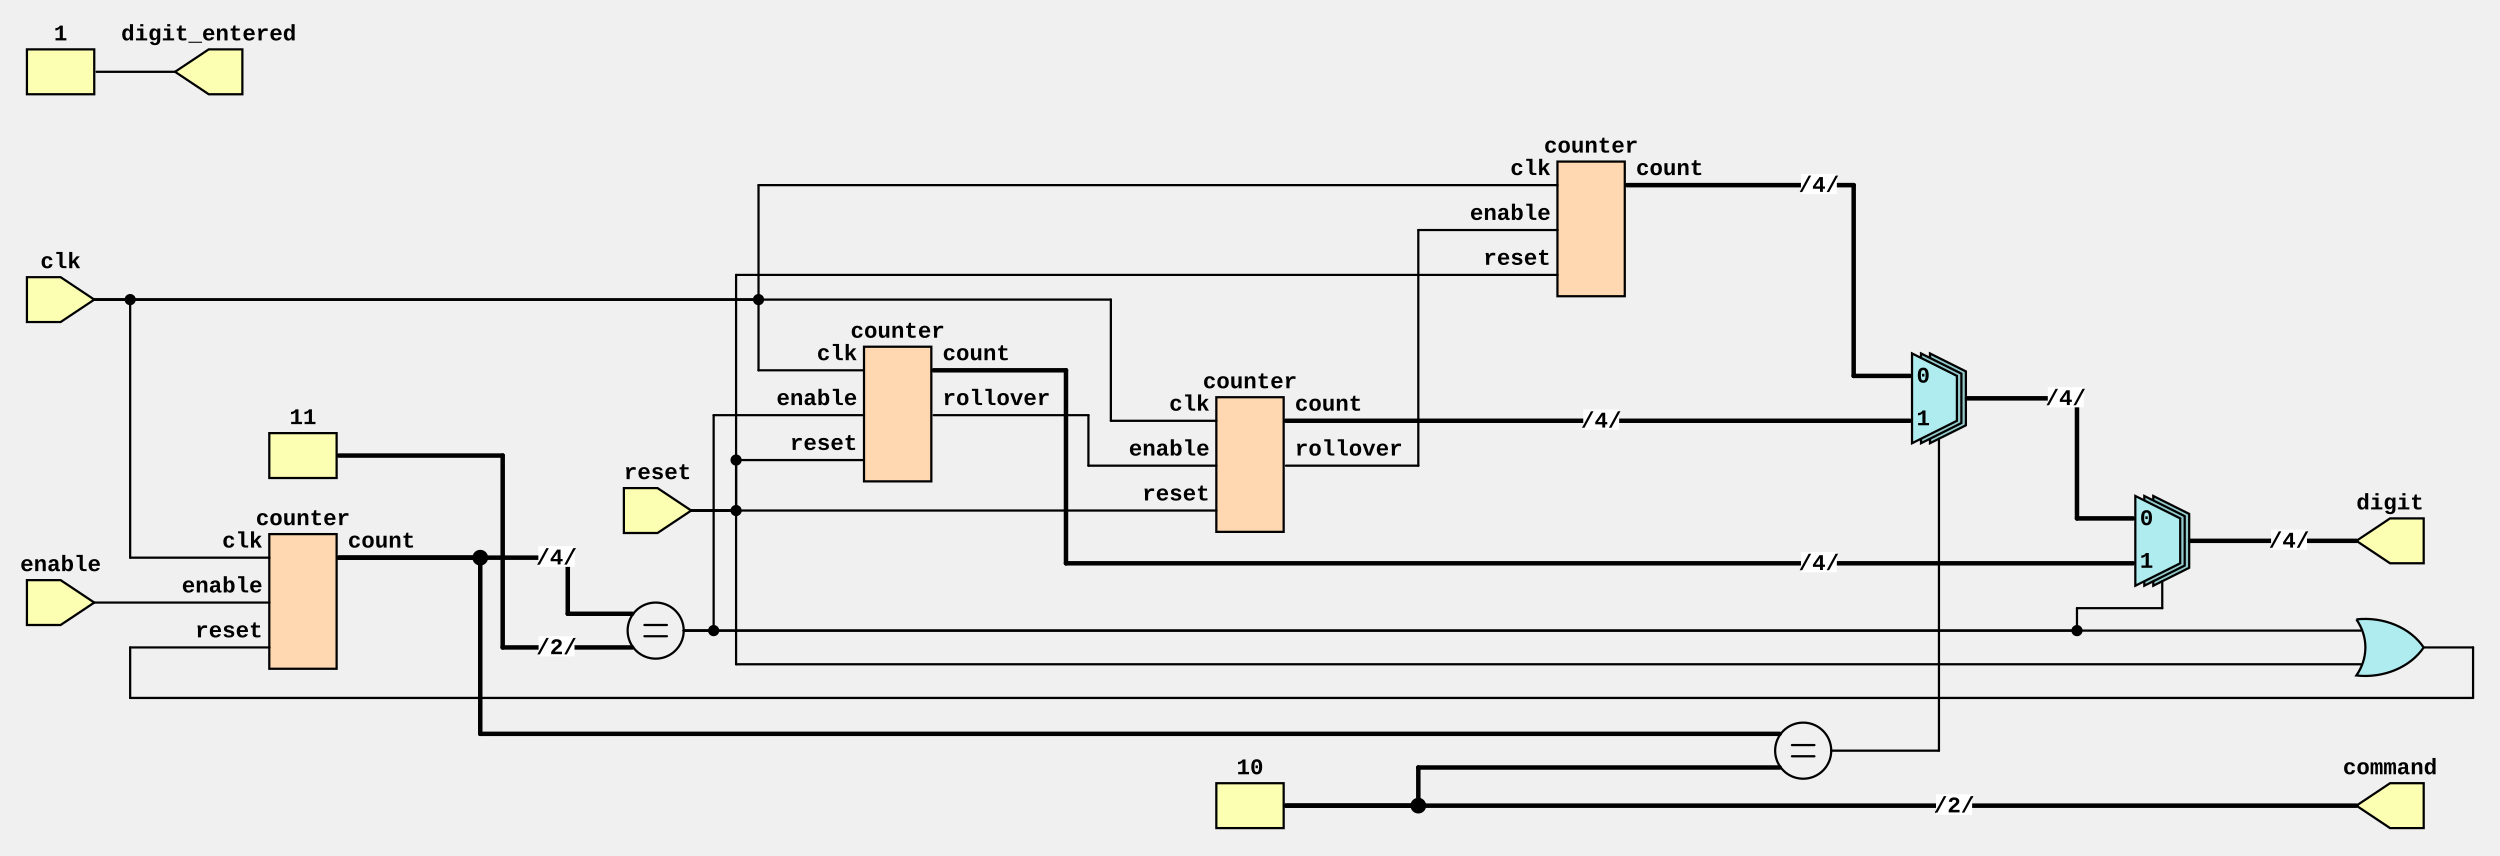
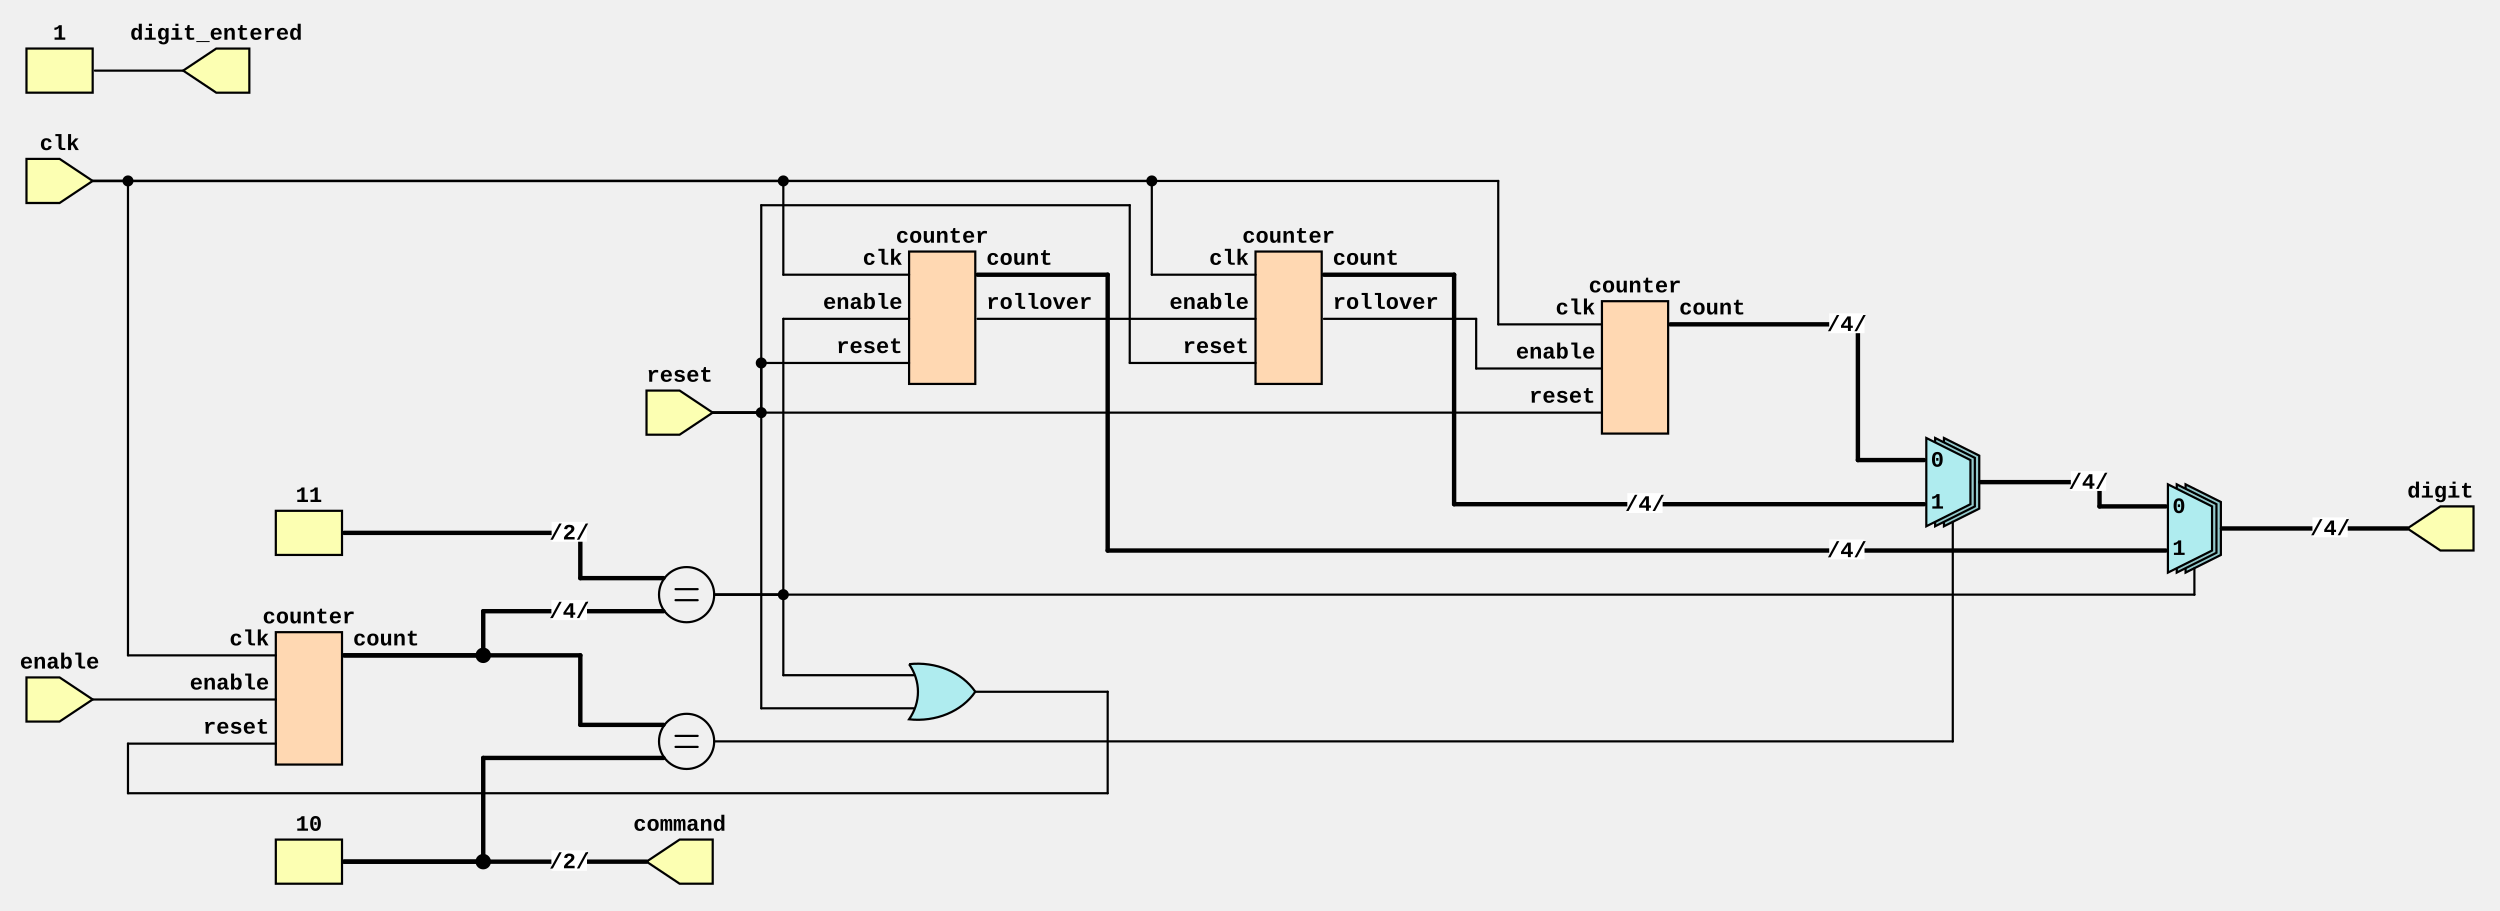
- <svg xmlns="http://www.w3.org/2000/svg" xmlns:ns1="https://github.com/nturley/netlistsvg" width="1114" height="381">
+ <svg xmlns="http://www.w3.org/2000/svg" xmlns:ns1="https://github.com/nturley/netlistsvg" width="1133" height="412.5">
  <style>  svg {
    stroke:#000;
    fill:none;
  }
  text {
    fill:#000;
    fill-opacity:1.0;
    stroke:none;
    font-size:10px;
    font-weight: bold;
    font-family: "Courier New", monospace;
  }
  line {
      stroke-linecap: round;
  }
  .nodelabel {
    text-anchor: middle;
  }
  .inputPortLabel {
    text-anchor: end;
  }
  .splitjoinBody {
    fill:#000;
  }
  .invert {
    fill:#ff9999;
    fill-opacity:1.0;
  }
  .combinational {
    fill:#afecef;
    fill-opacity:1.0;
  }
  .state {
    fill:#def1b2;
    fill-opacity:1.0;
  }
  .hierarchical {
    fill:#ffd8b2;
    fill-opacity:1.0;
  }
  .io {
    fill:#fcffb2;
    fill-opacity:1.0;
  }</style>
-   <g ns1:type="eq" class="" transform="translate(791,322)" ns1:width="25" ns1:height="25" id="cell_$eq$REF.v:65$3">
+   <g ns1:type="eq" class="" transform="translate(298.6667,323.5)" ns1:width="25" ns1:height="25" id="cell_$eq$REF.v:65$3">
    <ns1:alias val="$eq" />
    <ns1:alias val="$eqx" />
    <circle r="12.5" cx="12.5" cy="12.5" class="cell_$eq$REF.v:65$3" />
    <line x1="7.5" x2="17.5" y1="10" y2="10" class="cell_$eq$REF.v:65$3" />
    <line x1="7.5" x2="17.5" y1="15" y2="15" class="cell_$eq$REF.v:65$3" />
    <g ns1:x="2" ns1:y="5" ns1:pid="A" />
    <g ns1:x="2" ns1:y="20" ns1:pid="B" />
    <g ns1:x="25" ns1:y="12.5" ns1:pid="Y" />
  </g>
-   <g ns1:type="eq" class="" transform="translate(279.6667,268.5)" ns1:width="25" ns1:height="25" id="cell_$eq$REF.v:66$4">
+   <g ns1:type="eq" class="" transform="translate(298.6667,257)" ns1:width="25" ns1:height="25" id="cell_$eq$REF.v:66$4">
    <ns1:alias val="$eq" />
    <ns1:alias val="$eqx" />
    <circle r="12.5" cx="12.5" cy="12.5" class="cell_$eq$REF.v:66$4" />
    <line x1="7.5" x2="17.5" y1="10" y2="10" class="cell_$eq$REF.v:66$4" />
    <line x1="7.5" x2="17.5" y1="15" y2="15" class="cell_$eq$REF.v:66$4" />
    <g ns1:x="2" ns1:y="5" ns1:pid="A" />
    <g ns1:x="2" ns1:y="20" ns1:pid="B" />
    <g ns1:x="25" ns1:y="12.5" ns1:pid="Y" />
  </g>
-   <g ns1:type="or" class="combinational" transform="translate(1050,276)" ns1:width="30" ns1:height="25" id="cell_$logic_or$REF.v:52$1">
+   <g ns1:type="or" class="combinational" transform="translate(412,301)" ns1:width="30" ns1:height="25" id="cell_$logic_or$REF.v:52$1">
    <ns1:alias val="$or" />
    <ns1:alias val="$logic_or" />
    <ns1:alias val="$_OR_" />
    <ns1:alias val="$reduce_or" />
    <ns1:alias val="$reduce_bool" />
    <path d="M0,0 A30 25 0 0 1 0,25 A30 25 0 0 0 30,12.5 A30 25 0 0 0 0,0" class="cell_$logic_or$REF.v:52$1" />
    <g ns1:x="2" ns1:y="5" ns1:pid="A" />
    <g ns1:x="2" ns1:y="20" ns1:pid="B" />
    <g ns1:x="30" ns1:y="12.5" ns1:pid="Y" />
  </g>
-   <g ns1:type="mux-bus" class="combinational" transform="translate(951.5,221)" ns1:width="24" ns1:height="40" id="cell_$procmux$12">
+   <g ns1:type="mux-bus" class="combinational" transform="translate(982.5,219.5)" ns1:width="24" ns1:height="40" id="cell_$procmux$12">
    <ns1:alias val="$pmux-bus" />
    <ns1:alias val="$mux-bus" />
    <ns1:alias val="$_MUX_-bus" />
    <path d="M8,2 L8,0 L24,8 L24,32 L8,40 L8,38" style="filter:brightness(0.7)" class="cell_$procmux$12" />
    <path d="M4,2 L4,0 L22,9 L22,31 L4,40 L4,38" style="filter:brightness(0.7)" class="cell_$procmux$12" />
    <path d="M0,0 L20,10 L20,30 L0,40 Z" class="cell_$procmux$12" />
    <text x="5" y="32" class="nodelabel cell_$procmux$178" ns1:attribute="">1</text>
    <text x="5" y="13" class="nodelabel cell_$procmux$178" ns1:attribute="">0</text>
    <g ns1:x="-1" ns1:y="10" ns1:pid="A" />
    <g ns1:x="-1" ns1:y="30" ns1:pid="B" />
    <g ns1:x="12" ns1:y="38" ns1:pid="S" />
    <g ns1:x="24.5" ns1:y="20" ns1:pid="Y" />
  </g>
-   <g ns1:type="mux-bus" class="combinational" transform="translate(852,157.5)" ns1:width="24" ns1:height="40" id="cell_$procmux$15">
+   <g ns1:type="mux-bus" class="combinational" transform="translate(873,198.5)" ns1:width="24" ns1:height="40" id="cell_$procmux$15">
    <ns1:alias val="$pmux-bus" />
    <ns1:alias val="$mux-bus" />
    <ns1:alias val="$_MUX_-bus" />
    <path d="M8,2 L8,0 L24,8 L24,32 L8,40 L8,38" style="filter:brightness(0.7)" class="cell_$procmux$15" />
    <path d="M4,2 L4,0 L22,9 L22,31 L4,40 L4,38" style="filter:brightness(0.7)" class="cell_$procmux$15" />
    <path d="M0,0 L20,10 L20,30 L0,40 Z" class="cell_$procmux$15" />
    <text x="5" y="32" class="nodelabel cell_$procmux$178" ns1:attribute="">1</text>
    <text x="5" y="13" class="nodelabel cell_$procmux$178" ns1:attribute="">0</text>
    <g ns1:x="-1" ns1:y="10" ns1:pid="A" />
    <g ns1:x="-1" ns1:y="30" ns1:pid="B" />
    <g ns1:x="12" ns1:y="38" ns1:pid="S" />
    <g ns1:x="24.5" ns1:y="20" ns1:pid="Y" />
  </g>
-   <g ns1:type="generic" class="hierarchical" transform="translate(694,72)" ns1:width="30" ns1:height="40" id="cell_counter_0">
+   <g ns1:type="generic" class="hierarchical" transform="translate(726,136.5)" ns1:width="30" ns1:height="40" id="cell_counter_0">
    <text x="15" y="-4" class="nodelabel cell_counter_0" ns1:attribute="ref">counter</text>
    <rect width="30" height="60" ns1:generic="body" class="cell_counter_0" />
    <g transform="translate(0,10)" ns1:x="0" ns1:y="10" ns1:pid="in0" id="port_counter_0~clk">
      <text x="-3" y="-4" class="inputPortLabel cell_counter_0">clk</text>
    </g>
    <g transform="translate(0,30)" ns1:x="0" ns1:y="10" ns1:pid="in0" id="port_counter_0~enable">
      <text x="-3" y="-4" class="inputPortLabel cell_counter_0">enable</text>
    </g>
    <g transform="translate(0,50)" ns1:x="0" ns1:y="10" ns1:pid="in0" id="port_counter_0~reset">
      <text x="-3" y="-4" class="inputPortLabel cell_counter_0">reset</text>
    </g>
    <g transform="translate(30,10)" ns1:x="30" ns1:y="10" ns1:pid="out0" id="port_counter_0~count">
      <text x="5" y="-4" style="fill:#000; stroke:none" class="cell_counter_0">count</text>
    </g>
  </g>
-   <g ns1:type="generic" class="hierarchical" transform="translate(542,177)" ns1:width="30" ns1:height="40" id="cell_counter_1">
+   <g ns1:type="generic" class="hierarchical" transform="translate(569,114)" ns1:width="30" ns1:height="40" id="cell_counter_1">
    <text x="15" y="-4" class="nodelabel cell_counter_1" ns1:attribute="ref">counter</text>
    <rect width="30" height="60" ns1:generic="body" class="cell_counter_1" />
    <g transform="translate(0,10)" ns1:x="0" ns1:y="10" ns1:pid="in0" id="port_counter_1~clk">
      <text x="-3" y="-4" class="inputPortLabel cell_counter_1">clk</text>
    </g>
    <g transform="translate(0,30)" ns1:x="0" ns1:y="10" ns1:pid="in0" id="port_counter_1~enable">
      <text x="-3" y="-4" class="inputPortLabel cell_counter_1">enable</text>
    </g>
    <g transform="translate(0,50)" ns1:x="0" ns1:y="10" ns1:pid="in0" id="port_counter_1~reset">
      <text x="-3" y="-4" class="inputPortLabel cell_counter_1">reset</text>
    </g>
    <g transform="translate(30,10)" ns1:x="30" ns1:y="10" ns1:pid="out0" id="port_counter_1~count">
      <text x="5" y="-4" style="fill:#000; stroke:none" class="cell_counter_1">count</text>
    </g>
    <g transform="translate(30,30)" ns1:x="30" ns1:y="10" ns1:pid="out0" id="port_counter_1~rollover">
      <text x="5" y="-4" style="fill:#000; stroke:none" class="cell_counter_1">rollover</text>
    </g>
  </g>
-   <g ns1:type="generic" class="hierarchical" transform="translate(385,154.5)" ns1:width="30" ns1:height="40" id="cell_counter_2">
+   <g ns1:type="generic" class="hierarchical" transform="translate(412,114)" ns1:width="30" ns1:height="40" id="cell_counter_2">
    <text x="15" y="-4" class="nodelabel cell_counter_2" ns1:attribute="ref">counter</text>
    <rect width="30" height="60" ns1:generic="body" class="cell_counter_2" />
    <g transform="translate(0,10)" ns1:x="0" ns1:y="10" ns1:pid="in0" id="port_counter_2~clk">
      <text x="-3" y="-4" class="inputPortLabel cell_counter_2">clk</text>
    </g>
    <g transform="translate(0,30)" ns1:x="0" ns1:y="10" ns1:pid="in0" id="port_counter_2~enable">
      <text x="-3" y="-4" class="inputPortLabel cell_counter_2">enable</text>
    </g>
    <g transform="translate(0,50)" ns1:x="0" ns1:y="10" ns1:pid="in0" id="port_counter_2~reset">
      <text x="-3" y="-4" class="inputPortLabel cell_counter_2">reset</text>
    </g>
    <g transform="translate(30,10)" ns1:x="30" ns1:y="10" ns1:pid="out0" id="port_counter_2~count">
      <text x="5" y="-4" style="fill:#000; stroke:none" class="cell_counter_2">count</text>
    </g>
    <g transform="translate(30,30)" ns1:x="30" ns1:y="10" ns1:pid="out0" id="port_counter_2~rollover">
      <text x="5" y="-4" style="fill:#000; stroke:none" class="cell_counter_2">rollover</text>
    </g>
  </g>
-   <g ns1:type="generic" class="hierarchical" transform="translate(120,238)" ns1:width="30" ns1:height="40" id="cell_counter_active">
+   <g ns1:type="generic" class="hierarchical" transform="translate(125,286.5)" ns1:width="30" ns1:height="40" id="cell_counter_active">
    <text x="15" y="-4" class="nodelabel cell_counter_active" ns1:attribute="ref">counter</text>
    <rect width="30" height="60" ns1:generic="body" class="cell_counter_active" />
    <g transform="translate(0,10)" ns1:x="0" ns1:y="10" ns1:pid="in0" id="port_counter_active~clk">
      <text x="-3" y="-4" class="inputPortLabel cell_counter_active">clk</text>
    </g>
    <g transform="translate(0,30)" ns1:x="0" ns1:y="10" ns1:pid="in0" id="port_counter_active~enable">
      <text x="-3" y="-4" class="inputPortLabel cell_counter_active">enable</text>
    </g>
    <g transform="translate(0,50)" ns1:x="0" ns1:y="10" ns1:pid="in0" id="port_counter_active~reset">
      <text x="-3" y="-4" class="inputPortLabel cell_counter_active">reset</text>
    </g>
    <g transform="translate(30,10)" ns1:x="30" ns1:y="10" ns1:pid="out0" id="port_counter_active~count">
      <text x="5" y="-4" style="fill:#000; stroke:none" class="cell_counter_active">count</text>
    </g>
  </g>
-   <g ns1:type="inputExt" class="io" transform="translate(12,123.5)" ns1:width="30" ns1:height="20" id="cell_clk">
+   <g ns1:type="inputExt" class="io" transform="translate(12,72)" ns1:width="30" ns1:height="20" id="cell_clk">
    <text x="15" y="-4" class="nodelabel cell_clk" ns1:attribute="ref">clk</text>
    <ns1:alias val="$_inputExt_" />
    <path d="M0,0 L0,20 L15,20 L30,10 L15,0 Z" class="cell_clk" />
    <g ns1:x="30" ns1:y="10" ns1:pid="Y" />
  </g>
-   <g ns1:type="inputExt" class="io" transform="translate(12,258.5)" ns1:width="30" ns1:height="20" id="cell_enable">
+   <g ns1:type="inputExt" class="io" transform="translate(12,307)" ns1:width="30" ns1:height="20" id="cell_enable">
    <text x="15" y="-4" class="nodelabel cell_enable" ns1:attribute="ref">enable</text>
    <ns1:alias val="$_inputExt_" />
    <path d="M0,0 L0,20 L15,20 L30,10 L15,0 Z" class="cell_enable" />
    <g ns1:x="30" ns1:y="10" ns1:pid="Y" />
  </g>
-   <g ns1:type="inputExt" class="io" transform="translate(278,217.5)" ns1:width="30" ns1:height="20" id="cell_reset">
+   <g ns1:type="inputExt" class="io" transform="translate(293,177)" ns1:width="30" ns1:height="20" id="cell_reset">
    <text x="15" y="-4" class="nodelabel cell_reset" ns1:attribute="ref">reset</text>
    <ns1:alias val="$_inputExt_" />
    <path d="M0,0 L0,20 L15,20 L30,10 L15,0 Z" class="cell_reset" />
    <g ns1:x="30" ns1:y="10" ns1:pid="Y" />
  </g>
-   <g ns1:type="outputExt" class="io" transform="translate(1050,349)" ns1:width="30" ns1:height="20" id="cell_command">
+   <g ns1:type="outputExt" class="io" transform="translate(293,380.5)" ns1:width="30" ns1:height="20" id="cell_command">
    <text x="15" y="-4" class="nodelabel cell_command" ns1:attribute="ref">command</text>
    <ns1:alias val="$_outputExt_" />
    <path d="M30,0 L30,20 L15,20 L0,10 L15,0 Z" class="cell_command" />
    <g ns1:x="0" ns1:y="10" ns1:pid="A" />
  </g>
-   <g ns1:type="outputExt" class="io" transform="translate(1050,231)" ns1:width="30" ns1:height="20" id="cell_digit">
+   <g ns1:type="outputExt" class="io" transform="translate(1091,229.5)" ns1:width="30" ns1:height="20" id="cell_digit">
    <text x="15" y="-4" class="nodelabel cell_digit" ns1:attribute="ref">digit</text>
    <ns1:alias val="$_outputExt_" />
    <path d="M30,0 L30,20 L15,20 L0,10 L15,0 Z" class="cell_digit" />
    <g ns1:x="0" ns1:y="10" ns1:pid="A" />
  </g>
-   <g ns1:type="outputExt" class="io" transform="translate(78,22)" ns1:width="30" ns1:height="20" id="cell_digit_entered">
+   <g ns1:type="outputExt" class="io" transform="translate(83,22)" ns1:width="30" ns1:height="20" id="cell_digit_entered">
    <text x="15" y="-4" class="nodelabel cell_digit_entered" ns1:attribute="ref">digit_entered</text>
    <ns1:alias val="$_outputExt_" />
    <path d="M30,0 L30,20 L15,20 L0,10 L15,0 Z" class="cell_digit_entered" />
    <g ns1:x="0" ns1:y="10" ns1:pid="A" />
  </g>
-   <g ns1:type="constant" class="io" transform="translate(542,349)" ns1:width="30" ns1:height="20" id="cell_10">
+   <g ns1:type="constant" class="io" transform="translate(125,380.5)" ns1:width="30" ns1:height="20" id="cell_10">
    <text x="15" y="-4" class="nodelabel cell_10" ns1:attribute="ref">10</text>
    <ns1:alias val="$_constant_" />
    <rect width="30" height="20" class="cell_10" />
    <g ns1:x="31" ns1:y="10" ns1:pid="Y" />
  </g>
-   <g ns1:type="constant" class="io" transform="translate(120,193)" ns1:width="30" ns1:height="20" id="cell_11">
+   <g ns1:type="constant" class="io" transform="translate(125,231.5)" ns1:width="30" ns1:height="20" id="cell_11">
    <text x="15" y="-4" class="nodelabel cell_11" ns1:attribute="ref">11</text>
    <ns1:alias val="$_constant_" />
    <rect width="30" height="20" class="cell_11" />
    <g ns1:x="31" ns1:y="10" ns1:pid="Y" />
  </g>
  <g ns1:type="constant" class="io" transform="translate(12,22)" ns1:width="30" ns1:height="20" id="cell_1">
    <text x="15" y="-4" class="nodelabel cell_1" ns1:attribute="ref">1</text>
    <ns1:alias val="$_constant_" />
    <rect width="30" height="20" class="cell_1" />
    <g ns1:x="31" ns1:y="10" ns1:pid="Y" />
  </g>
-   <line x1="151" x2="214" y1="248.5" y2="248.5" class="net_9,10,11,12 width_4" style="stroke-width: 2" />
-   <line x1="214" x2="214" y1="248.5" y2="327" class="net_9,10,11,12 width_4" style="stroke-width: 2" />
-   <circle cx="214" cy="248.5" r="3" style="fill:#000" class="net_9,10,11,12 width_4" />
-   <line x1="214" x2="793" y1="327" y2="327" class="net_9,10,11,12 width_4" style="stroke-width: 2" />
-   <line x1="151" x2="253" y1="248.5" y2="248.5" class="net_9,10,11,12 width_4" style="stroke-width: 2" />
-   <line x1="253" x2="253" y1="248.5" y2="273.5" class="net_9,10,11,12 width_4" style="stroke-width: 2" />
-   <line x1="253" x2="281.667" y1="273.5" y2="273.5" class="net_9,10,11,12 width_4" style="stroke-width: 2" />
-   <line x1="573" x2="632" y1="359" y2="359" class="net_34,35 width_2" style="stroke-width: 2" />
-   <line x1="632" x2="632" y1="359" y2="342" class="net_34,35 width_2" style="stroke-width: 2" />
-   <circle cx="632" cy="359" r="3" style="fill:#000" class="net_34,35 width_2" />
-   <line x1="632" x2="793" y1="342" y2="342" class="net_34,35 width_2" style="stroke-width: 2" />
-   <line x1="573" x2="1050" y1="359" y2="359" class="net_34,35 width_2" style="stroke-width: 2" />
-   <line x1="151" x2="224" y1="203" y2="203" class="net_36,37 width_2" style="stroke-width: 2" />
-   <line x1="224" x2="224" y1="203" y2="288.5" class="net_36,37 width_2" style="stroke-width: 2" />
-   <line x1="224" x2="281.667" y1="288.5" y2="288.5" class="net_36,37 width_2" style="stroke-width: 2" />
-   <line x1="304.667" x2="1052" y1="281" y2="281" class="net_14 width_1" style="stroke-width: 1" />
-   <line x1="304.667" x2="925.5" y1="281" y2="281" class="net_14 width_1" style="stroke-width: 1" />
-   <line x1="925.5" x2="925.5" y1="281" y2="271" class="net_14 width_1" style="stroke-width: 1" />
-   <line x1="925.5" x2="963.5" y1="271" y2="271" class="net_14 width_1" style="stroke-width: 1" />
-   <circle cx="925.5" cy="281" r="2" style="fill:#000" class="net_14 width_1" />
-   <line x1="963.5" x2="963.5" y1="271" y2="259" class="net_14 width_1" style="stroke-width: 1" />
-   <line x1="304.667" x2="318" y1="281" y2="281" class="net_14 width_1" style="stroke-width: 1" />
-   <line x1="318" x2="318" y1="281" y2="185" class="net_14 width_1" style="stroke-width: 1" />
-   <circle cx="318" cy="281" r="2" style="fill:#000" class="net_14 width_1" />
-   <line x1="318" x2="385" y1="185" y2="185" class="net_14 width_1" style="stroke-width: 1" />
-   <line x1="308" x2="328" y1="227.5" y2="227.5" class="net_4 width_1" style="stroke-width: 1" />
-   <line x1="328" x2="328" y1="227.5" y2="296" class="net_4 width_1" style="stroke-width: 1" />
-   <circle cx="328" cy="227.5" r="2" style="fill:#000" class="net_4 width_1" />
-   <line x1="328" x2="1052" y1="296" y2="296" class="net_4 width_1" style="stroke-width: 1" />
-   <line x1="308" x2="328" y1="227.5" y2="227.5" class="net_4 width_1" style="stroke-width: 1" />
-   <line x1="328" x2="328" y1="227.5" y2="122.5" class="net_4 width_1" style="stroke-width: 1" />
-   <line x1="328" x2="694" y1="122.5" y2="122.5" class="net_4 width_1" style="stroke-width: 1" />
-   <line x1="308" x2="542" y1="227.5" y2="227.5" class="net_4 width_1" style="stroke-width: 1" />
-   <line x1="308" x2="328" y1="227.5" y2="227.5" class="net_4 width_1" style="stroke-width: 1" />
-   <line x1="328" x2="328" y1="227.5" y2="205" class="net_4 width_1" style="stroke-width: 1" />
-   <circle cx="328" cy="205" r="2" style="fill:#000" class="net_4 width_1" />
-   <line x1="328" x2="385" y1="205" y2="205" class="net_4 width_1" style="stroke-width: 1" />
-   <line x1="876.5" x2="925.5" y1="177.5" y2="177.5" class="net_16,17,18,19 width_4" style="stroke-width: 2" />
-   <line x1="925.5" x2="925.5" y1="177.5" y2="231" class="net_16,17,18,19 width_4" style="stroke-width: 2" />
-   <line x1="925.5" x2="950.5" y1="231" y2="231" class="net_16,17,18,19 width_4" style="stroke-width: 2" />
-   <line x1="416" x2="475" y1="165" y2="165" class="net_20,21,22,23 width_4" style="stroke-width: 2" />
-   <line x1="475" x2="475" y1="165" y2="251" class="net_20,21,22,23 width_4" style="stroke-width: 2" />
-   <line x1="475" x2="950.5" y1="251" y2="251" class="net_20,21,22,23 width_4" style="stroke-width: 2" />
-   <line x1="725" x2="826" y1="82.5" y2="82.5" class="net_24,25,26,27 width_4" style="stroke-width: 2" />
-   <line x1="826" x2="826" y1="82.5" y2="167.5" class="net_24,25,26,27 width_4" style="stroke-width: 2" />
-   <line x1="826" x2="851" y1="167.5" y2="167.5" class="net_24,25,26,27 width_4" style="stroke-width: 2" />
-   <line x1="573" x2="851" y1="187.5" y2="187.5" class="net_28,29,30,31 width_4" style="stroke-width: 2" />
-   <line x1="816" x2="864" y1="334.5" y2="334.5" class="net_13 width_1" style="stroke-width: 1" />
-   <line x1="864" x2="864" y1="334.5" y2="195.5" class="net_13 width_1" style="stroke-width: 1" />
-   <line x1="42" x2="338" y1="133.5" y2="133.5" class="net_2 width_1" style="stroke-width: 1" />
-   <line x1="338" x2="338" y1="133.5" y2="82.5" class="net_2 width_1" style="stroke-width: 1" />
-   <circle cx="338" cy="133.5" r="2" style="fill:#000" class="net_2 width_1" />
-   <line x1="338" x2="694" y1="82.5" y2="82.5" class="net_2 width_1" style="stroke-width: 1" />
-   <line x1="42" x2="495" y1="133.5" y2="133.5" class="net_2 width_1" style="stroke-width: 1" />
-   <line x1="495" x2="495" y1="133.5" y2="187.5" class="net_2 width_1" style="stroke-width: 1" />
-   <line x1="495" x2="542" y1="187.5" y2="187.5" class="net_2 width_1" style="stroke-width: 1" />
-   <line x1="42" x2="338" y1="133.5" y2="133.5" class="net_2 width_1" style="stroke-width: 1" />
-   <line x1="338" x2="338" y1="133.5" y2="165" class="net_2 width_1" style="stroke-width: 1" />
-   <line x1="338" x2="385" y1="165" y2="165" class="net_2 width_1" style="stroke-width: 1" />
-   <line x1="42" x2="58" y1="133.5" y2="133.5" class="net_2 width_1" style="stroke-width: 1" />
-   <line x1="58" x2="58" y1="133.5" y2="248.5" class="net_2 width_1" style="stroke-width: 1" />
-   <circle cx="58" cy="133.5" r="2" style="fill:#000" class="net_2 width_1" />
-   <line x1="58" x2="120" y1="248.5" y2="248.5" class="net_2 width_1" style="stroke-width: 1" />
-   <line x1="573" x2="632" y1="207.5" y2="207.5" class="net_32 width_1" style="stroke-width: 1" />
-   <line x1="632" x2="632" y1="207.5" y2="102.5" class="net_32 width_1" style="stroke-width: 1" />
-   <line x1="632" x2="694" y1="102.5" y2="102.5" class="net_32 width_1" style="stroke-width: 1" />
-   <line x1="416" x2="485" y1="185" y2="185" class="net_33 width_1" style="stroke-width: 1" />
-   <line x1="485" x2="485" y1="185" y2="207.5" class="net_33 width_1" style="stroke-width: 1" />
-   <line x1="485" x2="542" y1="207.5" y2="207.5" class="net_33 width_1" style="stroke-width: 1" />
-   <line x1="42" x2="120" y1="268.5" y2="268.5" class="net_3 width_1" style="stroke-width: 1" />
-   <line x1="1080" x2="1102" y1="288.5" y2="288.5" class="net_15 width_1" style="stroke-width: 1" />
-   <line x1="1102" x2="1102" y1="288.5" y2="311" class="net_15 width_1" style="stroke-width: 1" />
-   <line x1="1102" x2="58" y1="311" y2="311" class="net_15 width_1" style="stroke-width: 1" />
-   <line x1="58" x2="58" y1="311" y2="288.5" class="net_15 width_1" style="stroke-width: 1" />
-   <line x1="58" x2="120" y1="288.5" y2="288.5" class="net_15 width_1" style="stroke-width: 1" />
-   <line x1="976" x2="1050" y1="241" y2="241" class="net_5,6,7,8 width_4" style="stroke-width: 2" />
-   <line x1="43" x2="78" y1="32" y2="32" class="net_40 width_1" style="stroke-width: 1" />
-   <rect x="240" y="243.5" width="16" height="9" class="net_9,10,11,12 width_4 busLabel_4" style="fill: white; stroke: none" />
-   <text x="239" y="251.5" class="net_9,10,11,12 width_4 busLabel_4">/4/</text>
-   <rect x="240" y="243.5" width="16" height="9" class="net_9,10,11,12 width_4 busLabel_4" style="fill: white; stroke: none" />
-   <text x="239" y="251.5" class="net_9,10,11,12 width_4 busLabel_4">/4/</text>
-   <rect x="862.75" y="354" width="16" height="9" class="net_34,35 width_2 busLabel_2" style="fill: white; stroke: none" />
-   <text x="861.75" y="362" class="net_34,35 width_2 busLabel_2">/2/</text>
-   <rect x="862.75" y="354" width="16" height="9" class="net_34,35 width_2 busLabel_2" style="fill: white; stroke: none" />
-   <text x="861.75" y="362" class="net_34,35 width_2 busLabel_2">/2/</text>
-   <rect x="240" y="283.5" width="16" height="9" class="net_36,37 width_2 busLabel_2" style="fill: white; stroke: none" />
-   <text x="239" y="291.5" class="net_36,37 width_2 busLabel_2">/2/</text>
-   <rect x="912.5" y="172.5" width="16" height="9" class="net_16,17,18,19 width_4 busLabel_4" style="fill: white; stroke: none" />
-   <text x="911.5" y="180.5" class="net_16,17,18,19 width_4 busLabel_4">/4/</text>
-   <rect x="802.5" y="246" width="16" height="9" class="net_20,21,22,23 width_4 busLabel_4" style="fill: white; stroke: none" />
-   <text x="801.5" y="254" class="net_20,21,22,23 width_4 busLabel_4">/4/</text>
-   <rect x="802.5" y="77.5" width="16" height="9" class="net_24,25,26,27 width_4 busLabel_4" style="fill: white; stroke: none" />
-   <text x="801.5" y="85.5" class="net_24,25,26,27 width_4 busLabel_4">/4/</text>
-   <rect x="705.5" y="182.5" width="16" height="9" class="net_28,29,30,31 width_4 busLabel_4" style="fill: white; stroke: none" />
-   <text x="704.5" y="190.5" class="net_28,29,30,31 width_4 busLabel_4">/4/</text>
-   <rect x="1012" y="236" width="16" height="9" class="net_5,6,7,8 width_4 busLabel_4" style="fill: white; stroke: none" />
-   <text x="1011" y="244" class="net_5,6,7,8 width_4 busLabel_4">/4/</text>
+   <line x1="156" x2="263" y1="297" y2="297" class="net_9,10,11,12 width_4" style="stroke-width: 2" />
+   <line x1="263" x2="263" y1="297" y2="328.5" class="net_9,10,11,12 width_4" style="stroke-width: 2" />
+   <line x1="263" x2="300.667" y1="328.5" y2="328.5" class="net_9,10,11,12 width_4" style="stroke-width: 2" />
+   <line x1="156" x2="219" y1="297" y2="297" class="net_9,10,11,12 width_4" style="stroke-width: 2" />
+   <line x1="219" x2="219" y1="297" y2="277" class="net_9,10,11,12 width_4" style="stroke-width: 2" />
+   <circle cx="219" cy="297" r="3" style="fill:#000" class="net_9,10,11,12 width_4" />
+   <line x1="219" x2="300.667" y1="277" y2="277" class="net_9,10,11,12 width_4" style="stroke-width: 2" />
+   <line x1="156" x2="219" y1="390.5" y2="390.5" class="net_34,35 width_2" style="stroke-width: 2" />
+   <line x1="219" x2="219" y1="390.5" y2="343.5" class="net_34,35 width_2" style="stroke-width: 2" />
+   <circle cx="219" cy="390.5" r="3" style="fill:#000" class="net_34,35 width_2" />
+   <line x1="219" x2="300.667" y1="343.5" y2="343.5" class="net_34,35 width_2" style="stroke-width: 2" />
+   <line x1="156" x2="293" y1="390.5" y2="390.5" class="net_34,35 width_2" style="stroke-width: 2" />
+   <line x1="156" x2="263" y1="241.5" y2="241.5" class="net_36,37 width_2" style="stroke-width: 2" />
+   <line x1="263" x2="263" y1="241.5" y2="262" class="net_36,37 width_2" style="stroke-width: 2" />
+   <line x1="263" x2="300.667" y1="262" y2="262" class="net_36,37 width_2" style="stroke-width: 2" />
+   <line x1="323.667" x2="355" y1="269.5" y2="269.5" class="net_14 width_1" style="stroke-width: 1" />
+   <line x1="355" x2="355" y1="269.5" y2="306" class="net_14 width_1" style="stroke-width: 1" />
+   <circle cx="355" cy="269.5" r="2" style="fill:#000" class="net_14 width_1" />
+   <line x1="355" x2="414" y1="306" y2="306" class="net_14 width_1" style="stroke-width: 1" />
+   <line x1="323.667" x2="994.5" y1="269.5" y2="269.5" class="net_14 width_1" style="stroke-width: 1" />
+   <line x1="994.5" x2="994.5" y1="269.5" y2="257.5" class="net_14 width_1" style="stroke-width: 1" />
+   <line x1="323.667" x2="355" y1="269.5" y2="269.5" class="net_14 width_1" style="stroke-width: 1" />
+   <line x1="355" x2="355" y1="269.5" y2="144.5" class="net_14 width_1" style="stroke-width: 1" />
+   <line x1="355" x2="412" y1="144.5" y2="144.5" class="net_14 width_1" style="stroke-width: 1" />
+   <line x1="323" x2="345" y1="187" y2="187" class="net_4 width_1" style="stroke-width: 1" />
+   <line x1="345" x2="345" y1="187" y2="321" class="net_4 width_1" style="stroke-width: 1" />
+   <circle cx="345" cy="187" r="2" style="fill:#000" class="net_4 width_1" />
+   <line x1="345" x2="414" y1="321" y2="321" class="net_4 width_1" style="stroke-width: 1" />
+   <line x1="323" x2="726" y1="187" y2="187" class="net_4 width_1" style="stroke-width: 1" />
+   <line x1="323" x2="345" y1="187" y2="187" class="net_4 width_1" style="stroke-width: 1" />
+   <line x1="345" x2="345" y1="187" y2="93" class="net_4 width_1" style="stroke-width: 1" />
+   <line x1="345" x2="512" y1="93" y2="93" class="net_4 width_1" style="stroke-width: 1" />
+   <line x1="512" x2="512" y1="93" y2="164.5" class="net_4 width_1" style="stroke-width: 1" />
+   <line x1="512" x2="569" y1="164.5" y2="164.5" class="net_4 width_1" style="stroke-width: 1" />
+   <line x1="323" x2="345" y1="187" y2="187" class="net_4 width_1" style="stroke-width: 1" />
+   <line x1="345" x2="345" y1="187" y2="164.5" class="net_4 width_1" style="stroke-width: 1" />
+   <circle cx="345" cy="164.5" r="2" style="fill:#000" class="net_4 width_1" />
+   <line x1="345" x2="412" y1="164.5" y2="164.5" class="net_4 width_1" style="stroke-width: 1" />
+   <line x1="897.5" x2="951.5" y1="218.5" y2="218.5" class="net_16,17,18,19 width_4" style="stroke-width: 2" />
+   <line x1="951.5" x2="951.5" y1="218.5" y2="229.5" class="net_16,17,18,19 width_4" style="stroke-width: 2" />
+   <line x1="951.5" x2="981.5" y1="229.5" y2="229.5" class="net_16,17,18,19 width_4" style="stroke-width: 2" />
+   <line x1="443" x2="502" y1="124.5" y2="124.5" class="net_20,21,22,23 width_4" style="stroke-width: 2" />
+   <line x1="502" x2="502" y1="124.5" y2="249.5" class="net_20,21,22,23 width_4" style="stroke-width: 2" />
+   <line x1="502" x2="981.5" y1="249.5" y2="249.5" class="net_20,21,22,23 width_4" style="stroke-width: 2" />
+   <line x1="757" x2="842" y1="147" y2="147" class="net_24,25,26,27 width_4" style="stroke-width: 2" />
+   <line x1="842" x2="842" y1="147" y2="208.5" class="net_24,25,26,27 width_4" style="stroke-width: 2" />
+   <line x1="842" x2="872" y1="208.5" y2="208.5" class="net_24,25,26,27 width_4" style="stroke-width: 2" />
+   <line x1="600" x2="659" y1="124.5" y2="124.5" class="net_28,29,30,31 width_4" style="stroke-width: 2" />
+   <line x1="659" x2="659" y1="124.5" y2="228.5" class="net_28,29,30,31 width_4" style="stroke-width: 2" />
+   <line x1="659" x2="872" y1="228.5" y2="228.5" class="net_28,29,30,31 width_4" style="stroke-width: 2" />
+   <line x1="323.667" x2="885" y1="336" y2="336" class="net_13 width_1" style="stroke-width: 1" />
+   <line x1="885" x2="885" y1="336" y2="236.5" class="net_13 width_1" style="stroke-width: 1" />
+   <line x1="42" x2="679" y1="82" y2="82" class="net_2 width_1" style="stroke-width: 1" />
+   <line x1="679" x2="679" y1="82" y2="147" class="net_2 width_1" style="stroke-width: 1" />
+   <line x1="679" x2="726" y1="147" y2="147" class="net_2 width_1" style="stroke-width: 1" />
+   <line x1="42" x2="522" y1="82" y2="82" class="net_2 width_1" style="stroke-width: 1" />
+   <line x1="522" x2="522" y1="82" y2="124.5" class="net_2 width_1" style="stroke-width: 1" />
+   <circle cx="522" cy="82" r="2" style="fill:#000" class="net_2 width_1" />
+   <line x1="522" x2="569" y1="124.5" y2="124.5" class="net_2 width_1" style="stroke-width: 1" />
+   <line x1="42" x2="355" y1="82" y2="82" class="net_2 width_1" style="stroke-width: 1" />
+   <line x1="355" x2="355" y1="82" y2="124.5" class="net_2 width_1" style="stroke-width: 1" />
+   <circle cx="355" cy="82" r="2" style="fill:#000" class="net_2 width_1" />
+   <line x1="355" x2="412" y1="124.5" y2="124.5" class="net_2 width_1" style="stroke-width: 1" />
+   <line x1="42" x2="58" y1="82" y2="82" class="net_2 width_1" style="stroke-width: 1" />
+   <line x1="58" x2="58" y1="82" y2="297" class="net_2 width_1" style="stroke-width: 1" />
+   <circle cx="58" cy="82" r="2" style="fill:#000" class="net_2 width_1" />
+   <line x1="58" x2="125" y1="297" y2="297" class="net_2 width_1" style="stroke-width: 1" />
+   <line x1="600" x2="669" y1="144.5" y2="144.5" class="net_32 width_1" style="stroke-width: 1" />
+   <line x1="669" x2="669" y1="144.5" y2="167" class="net_32 width_1" style="stroke-width: 1" />
+   <line x1="669" x2="726" y1="167" y2="167" class="net_32 width_1" style="stroke-width: 1" />
+   <line x1="443" x2="569" y1="144.5" y2="144.5" class="net_33 width_1" style="stroke-width: 1" />
+   <line x1="42" x2="125" y1="317" y2="317" class="net_3 width_1" style="stroke-width: 1" />
+   <line x1="442" x2="502" y1="313.5" y2="313.5" class="net_15 width_1" style="stroke-width: 1" />
+   <line x1="502" x2="502" y1="313.5" y2="359.5" class="net_15 width_1" style="stroke-width: 1" />
+   <line x1="502" x2="58" y1="359.5" y2="359.5" class="net_15 width_1" style="stroke-width: 1" />
+   <line x1="58" x2="58" y1="359.5" y2="337" class="net_15 width_1" style="stroke-width: 1" />
+   <line x1="58" x2="125" y1="337" y2="337" class="net_15 width_1" style="stroke-width: 1" />
+   <line x1="1007" x2="1091" y1="239.5" y2="239.5" class="net_5,6,7,8 width_4" style="stroke-width: 2" />
+   <line x1="43" x2="83" y1="32" y2="32" class="net_40 width_1" style="stroke-width: 1" />
+   <rect x="250" y="272" width="16" height="9" class="net_9,10,11,12 width_4 busLabel_4" style="fill: white; stroke: none" />
+   <text x="249" y="280" class="net_9,10,11,12 width_4 busLabel_4">/4/</text>
+   <rect x="250" y="272" width="16" height="9" class="net_9,10,11,12 width_4 busLabel_4" style="fill: white; stroke: none" />
+   <text x="249" y="280" class="net_9,10,11,12 width_4 busLabel_4">/4/</text>
+   <rect x="250" y="385.5" width="16" height="9" class="net_34,35 width_2 busLabel_2" style="fill: white; stroke: none" />
+   <text x="249" y="393.5" class="net_34,35 width_2 busLabel_2">/2/</text>
+   <rect x="250" y="385.5" width="16" height="9" class="net_34,35 width_2 busLabel_2" style="fill: white; stroke: none" />
+   <text x="249" y="393.5" class="net_34,35 width_2 busLabel_2">/2/</text>
+   <rect x="250" y="236.5" width="16" height="9" class="net_36,37 width_2 busLabel_2" style="fill: white; stroke: none" />
+   <text x="249" y="244.5" class="net_36,37 width_2 busLabel_2">/2/</text>
+   <rect x="938.5" y="213.5" width="16" height="9" class="net_16,17,18,19 width_4 busLabel_4" style="fill: white; stroke: none" />
+   <text x="937.5" y="221.5" class="net_16,17,18,19 width_4 busLabel_4">/4/</text>
+   <rect x="829" y="244.5" width="16" height="9" class="net_20,21,22,23 width_4 busLabel_4" style="fill: white; stroke: none" />
+   <text x="828" y="252.5" class="net_20,21,22,23 width_4 busLabel_4">/4/</text>
+   <rect x="829" y="142" width="16" height="9" class="net_24,25,26,27 width_4 busLabel_4" style="fill: white; stroke: none" />
+   <text x="828" y="150" class="net_24,25,26,27 width_4 busLabel_4">/4/</text>
+   <rect x="737.5" y="223.5" width="16" height="9" class="net_28,29,30,31 width_4 busLabel_4" style="fill: white; stroke: none" />
+   <text x="736.5" y="231.5" class="net_28,29,30,31 width_4 busLabel_4">/4/</text>
+   <rect x="1048" y="234.5" width="16" height="9" class="net_5,6,7,8 width_4 busLabel_4" style="fill: white; stroke: none" />
+   <text x="1047" y="242.5" class="net_5,6,7,8 width_4 busLabel_4">/4/</text>
</svg>
